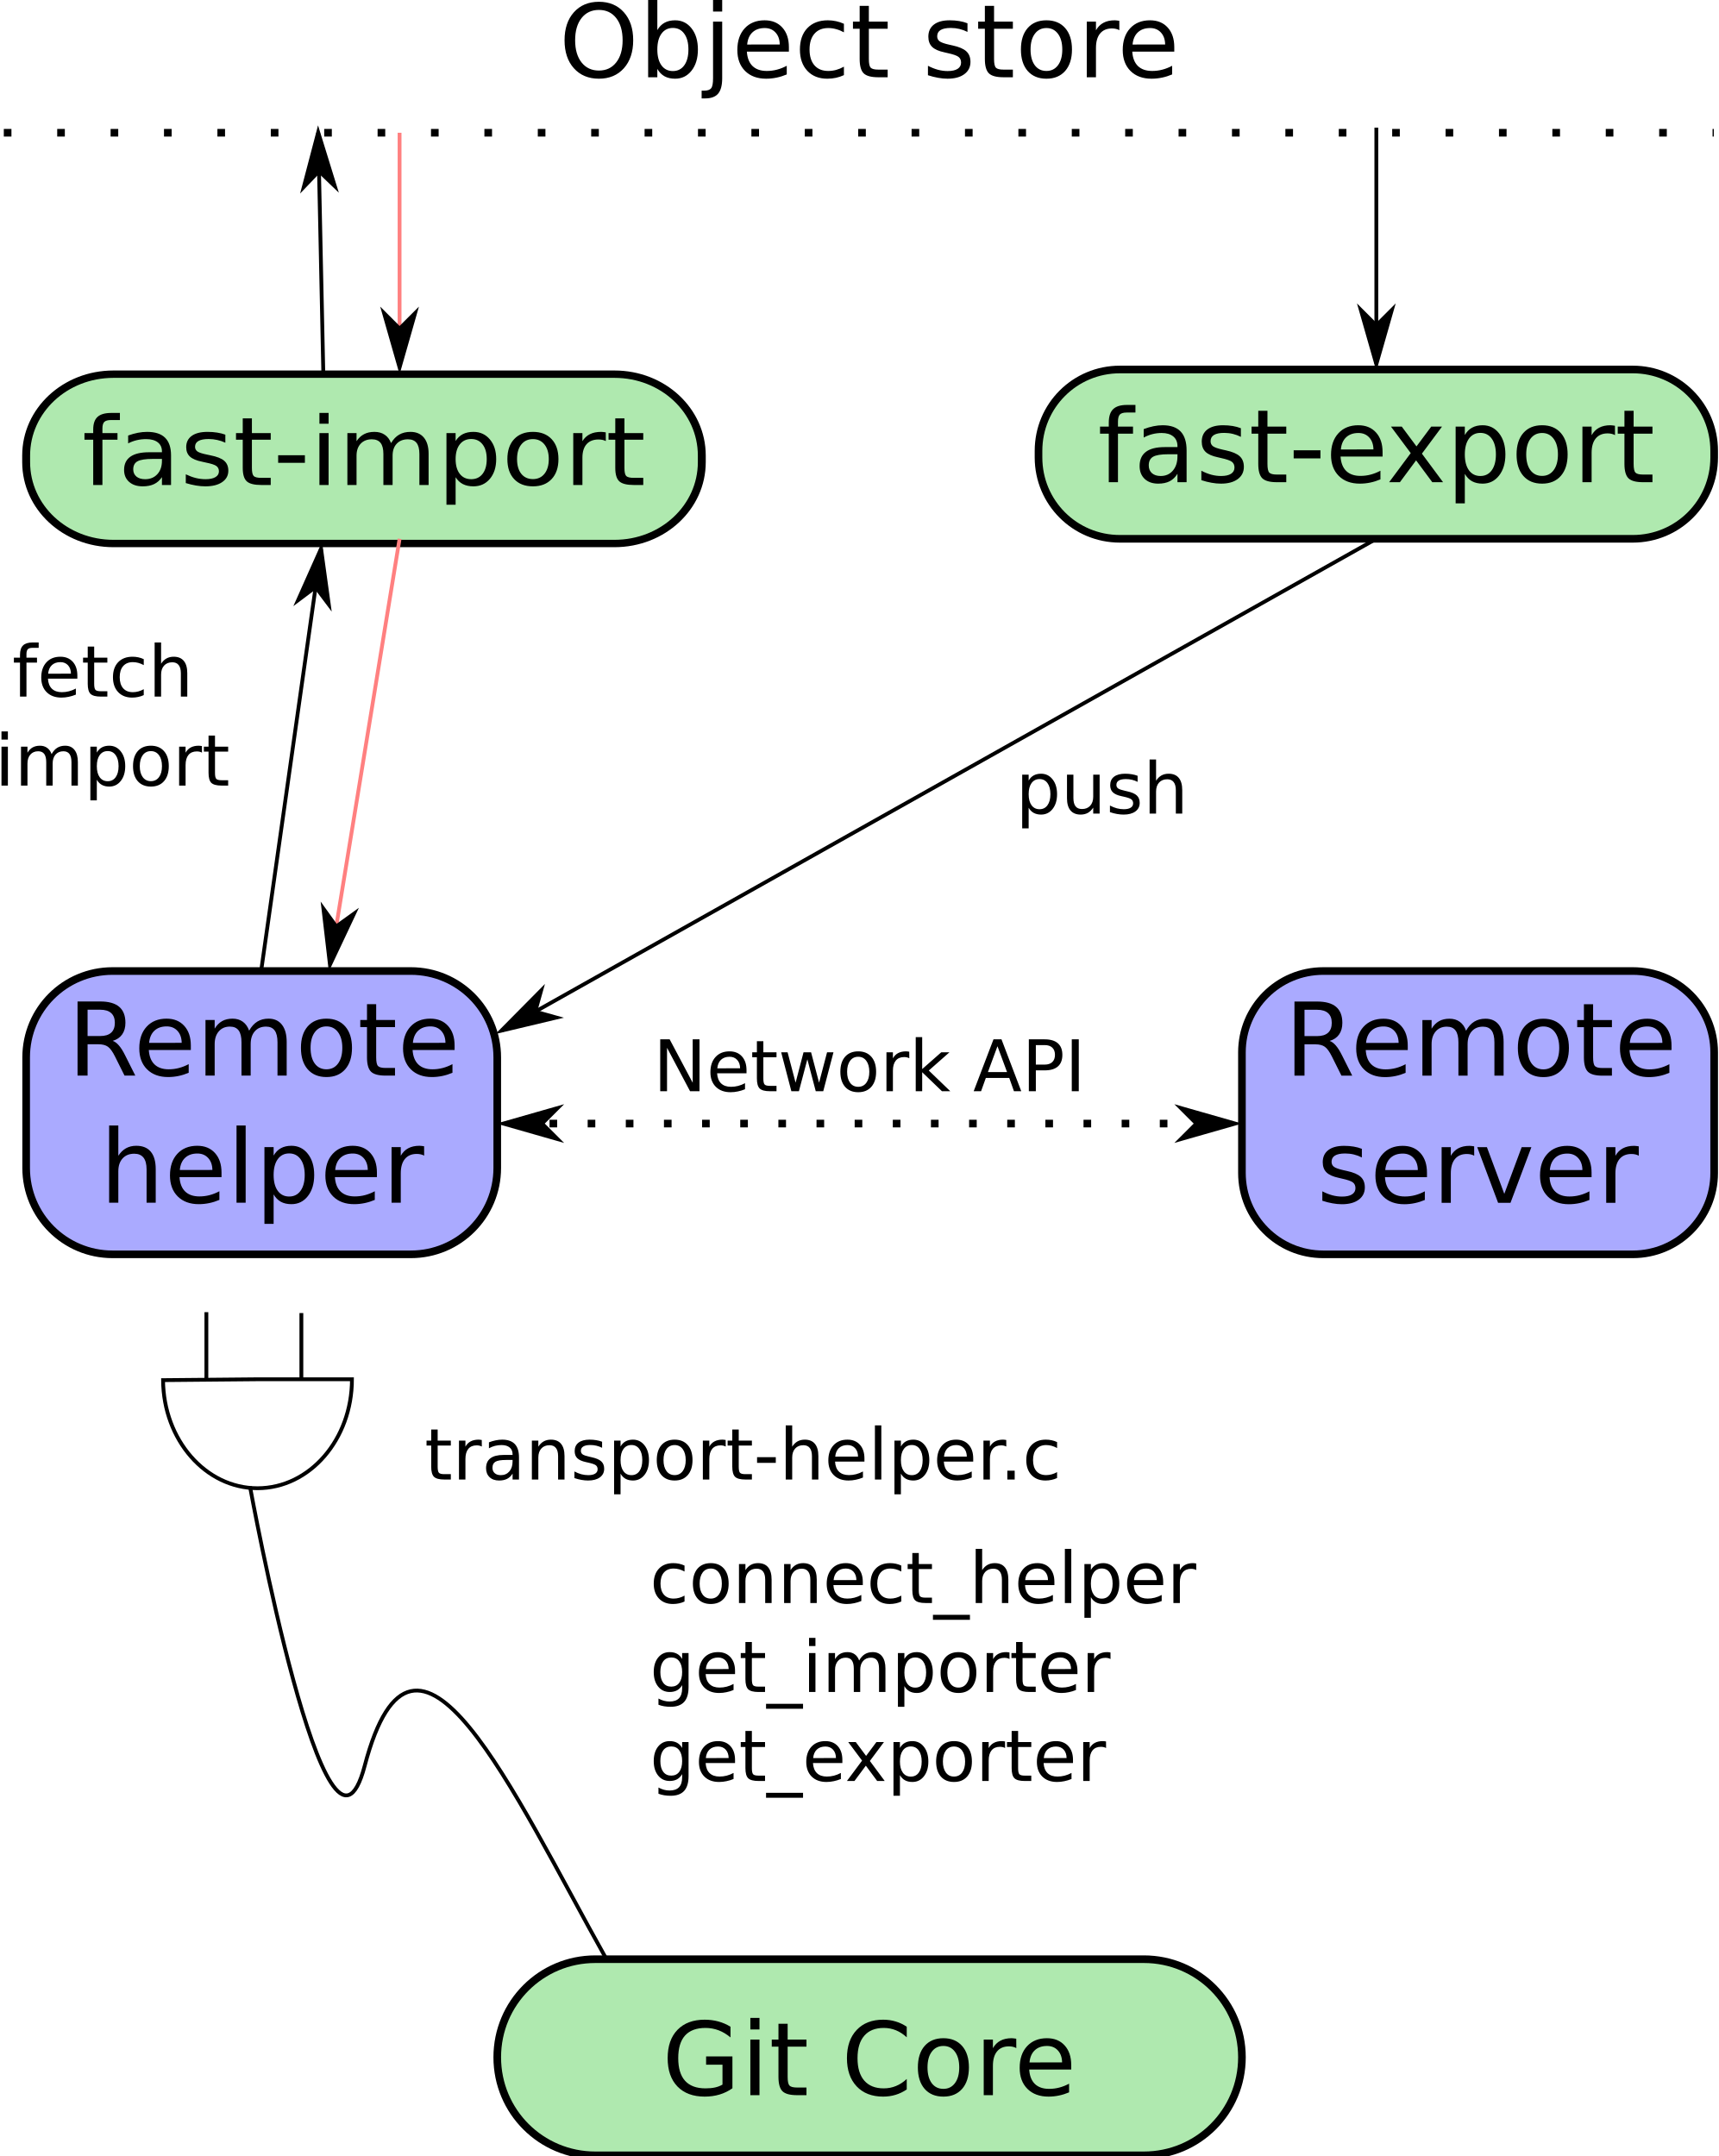
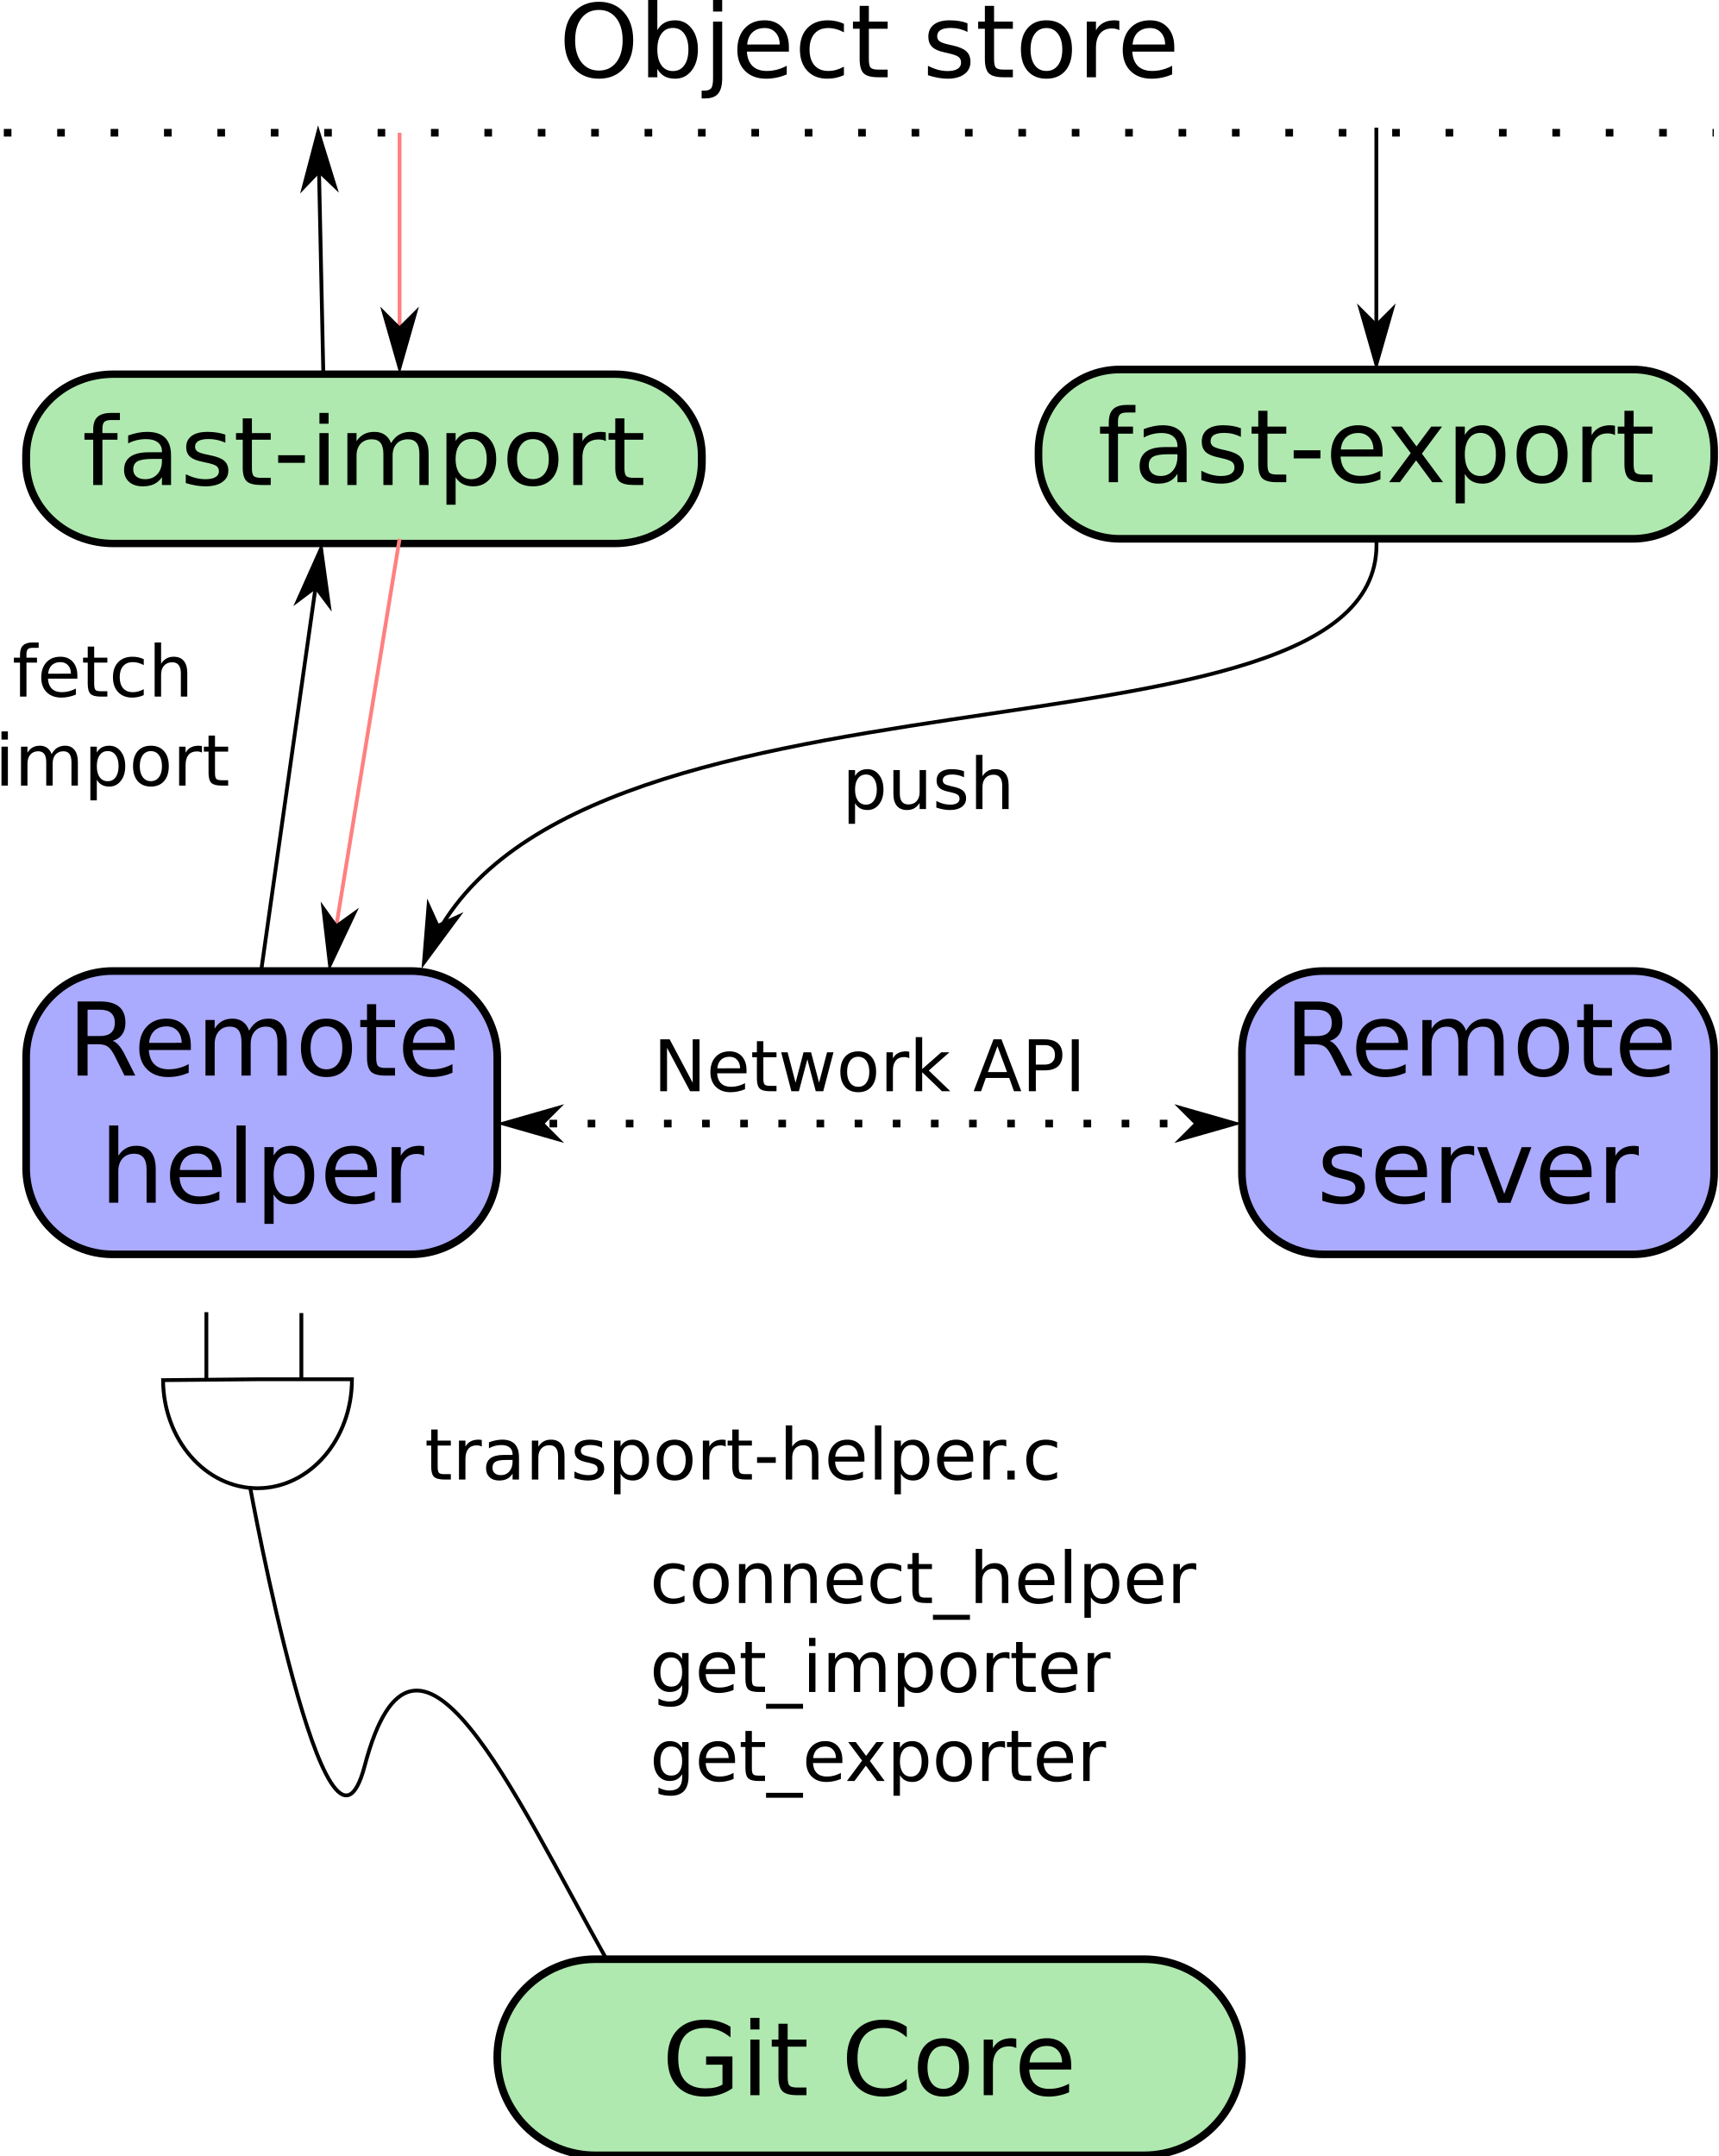
<svg xmlns="http://www.w3.org/2000/svg" id="svg5659" version="1.1" width="676" height="848" xml:space="preserve">
  <defs id="defs5663">
    <marker orient="auto" refY="0.0" refX="0.0" id="Arrow1Lstart" style="overflow:visible">
      <path id="path3889" d="M 0.0,0.0 L 5.0,-5.0 L -12.5,0.0 L 5.0,5.0 L 0.0,0.0 z " style="fill-rule:evenodd;stroke:#000000;stroke-width:1.0pt;marker-start:none" transform="scale(0.8) translate(12.5,0)" />
    </marker>
    <marker orient="auto" refY="0.0" refX="0.0" id="Arrow1Lend" style="overflow:visible;">
      <path id="path3892" d="M 0.0,0.0 L 5.0,-5.0 L -12.5,0.0 L 5.0,5.0 L 0.0,0.0 z " style="fill-rule:evenodd;stroke:#000000;stroke-width:1.0pt;marker-start:none;" transform="scale(0.8) rotate(180) translate(12.5,0)" />
    </marker>
    <marker orient="auto" refY="0.0" refX="0.0" id="Arrow1Mend" style="overflow:visible;">
      <path id="path3898" d="M 0.0,0.0 L 5.0,-5.0 L -12.5,0.0 L 5.0,5.0 L 0.0,0.0 z " style="fill-rule:evenodd;stroke:#000000;stroke-width:1.0pt;marker-start:none;" transform="scale(0.4) rotate(180) translate(10,0)" />
    </marker>
    <marker orient="auto" refY="0.0" refX="0.0" id="Arrow1Mstart" style="overflow:visible">
      <path id="path3895" d="M 0.0,0.0 L 5.0,-5.0 L -12.5,0.0 L 5.0,5.0 L 0.0,0.0 z " style="fill-rule:evenodd;stroke:#000000;stroke-width:1.0pt;marker-start:none" transform="scale(0.4) translate(10,0)" />
    </marker>
  </defs>
  <g id="g5669" transform="matrix(1.25,0,0,-1.25,0,848)">
    <g transform="matrix(1,0,0,-1,0,678.4)" id="g5673">
      <path id="path5675" style="fill:#afe9af;fill-opacity:1;fill-rule:nonzero;stroke:#000000;stroke-width:2.4;stroke-linecap:butt;stroke-linejoin:round;stroke-miterlimit:4;stroke-opacity:1;stroke-dasharray:none" d="m 187.301,616.473 172.57,0 c 17.094,0 30.859,13.765 30.859,30.859 0,17.094 -13.765,30.856 -30.859,30.856 l -172.57,0 c -17.094,0 -30.86,-13.762 -30.86,-30.856 0,-17.094 13.766,-30.859 30.86,-30.859 z" />
    </g>
    <text id="text5677" transform="scale(1,-1)" x="208.258" y="-19.139">
      <tspan id="tspan5679" y="-19.139" x="208.258 233.026 241.89 254.434 264.61 286.978 306.498 319.01" style="font-size:32px;font-variant:normal;font-weight:normal;writing-mode:lr-tb;fill:#000000;fill-opacity:1;fill-rule:nonzero;stroke:none;font-family:Bitstream Vera Sans;-inkscape-font-specification:BitstreamVeraSans">Git Core</tspan>
    </text>
    <g transform="matrix(1,0,0,-1,0,678.4)" id="g5681">
      <path id="path5683" style="fill:none;stroke:#000000;stroke-width:1.2;stroke-linecap:butt;stroke-linejoin:miter;stroke-miterlimit:4;stroke-opacity:1;stroke-dasharray:none" d="m 78.652,467.75 c 0,0 24.246,132.82 36.075,87.914 16,-60.742 46.597,8.231 76.078,60.809" />
    </g>
    <g transform="matrix(1,0,0,-1,0,678.4)" id="g5685">
      <path id="path5687" style="fill:none;stroke:#000000;stroke-width:1.2;stroke-linecap:butt;stroke-linejoin:miter;stroke-miterlimit:4;stroke-opacity:1;stroke-dasharray:none" d="m 110.73,433.996 c 0,18.938 -13.304,34.285 -29.714,34.285 -16.321,0 -29.586,-15.183 -29.715,-34.011 l 29.715,-0.274 29.714,0 z" />
    </g>
    <g transform="matrix(1,0,0,-1,0,678.4)" id="g5689">
      <path id="path5691" style="fill:none;stroke:#000000;stroke-width:1.2;stroke-linecap:butt;stroke-linejoin:miter;stroke-miterlimit:4;stroke-opacity:1;stroke-dasharray:none" d="m 64.93,433.805 0,-20.922" />
    </g>
    <g transform="matrix(1,0,0,-1,0,678.4)" id="g5693">
      <path id="path5695" style="fill:none;stroke:#000000;stroke-width:1.2;stroke-linecap:butt;stroke-linejoin:miter;stroke-miterlimit:4;stroke-opacity:1;stroke-dasharray:none" d="m 94.816,434.082 0,-20.922" />
    </g>
    <g transform="matrix(1,0,0,-1,0,678.4)" id="g5697">
      <path id="path5699" style="fill:#aaaaff;fill-opacity:1;fill-rule:nonzero;stroke:#000000;stroke-width:2.4;stroke-linecap:butt;stroke-linejoin:round;stroke-miterlimit:4;stroke-opacity:1;stroke-dasharray:none" d="m 35.426,305.539 93.816,0 c 15.07,0 27.199,12.133 27.199,27.199 l 0,34.746 c 0,15.067 -12.129,27.2 -27.199,27.2 l -93.816,0 c -15.071,0 -27.199,-12.133 -27.199,-27.2 l 0,-34.746 c 0,-15.066 12.128,-27.199 27.199,-27.199 z" />
    </g>
    <text id="text5701" transform="scale(1,-1)" x="21.259" y="-339.952">
      <tspan id="tspan5703" y="-339.952" x="21.259 42.059 61.739 92.907 112.459 125.003" style="font-size:32px;font-variant:normal;font-weight:normal;writing-mode:lr-tb;fill:#000000;fill-opacity:1;fill-rule:nonzero;stroke:none;font-family:Bitstream Vera Sans;-inkscape-font-specification:BitstreamVeraSans">Remote</tspan>
      <tspan id="tspan5705" y="-299.952" x="21.259 31.403 51.691 71.371 80.235 100.523 120.203" style="font-size:32px;font-variant:normal;font-weight:normal;writing-mode:lr-tb;fill:#000000;fill-opacity:1;fill-rule:nonzero;stroke:none;font-family:Bitstream Vera Sans;-inkscape-font-specification:BitstreamVeraSans"> helper</tspan>
    </text>
    <g transform="matrix(1,0,0,-0.932358,0,678.4)" id="g5707">
      <path id="path5709" style="fill:#afe9af;fill-opacity:1;fill-rule:nonzero;stroke:#000000;stroke-width:2.486;stroke-linecap:butt;stroke-linejoin:round;stroke-miterlimit:4;stroke-opacity:1;stroke-dasharray:none" d="m 35.684,126.28 157.656,0 c 15.211,0 27.457,12.246 27.457,27.459 l 0,2.225 c 0,15.212 -12.246,27.459 -27.457,27.459 l -157.656,0 c -15.211,0 -27.457,-12.247 -27.457,-27.459 l 0,-2.225 c 0,-15.213 12.246,-27.459 27.457,-27.459 z" />
    </g>
    <text id="text5711" transform="scale(1.03564,-0.9655868)" x="24.957" y="-544.531" style="font-size:11.587px">
      <tspan id="tspan5713" y="-544.531" x="24.957 35.834 54.744 70.811 82.954 94.078 102.637 132.732 152.322 171.201 183.931" style="font-size:30.899px;font-variant:normal;font-weight:normal;writing-mode:lr-tb;fill:#000000;fill-opacity:1;fill-rule:nonzero;stroke:none;font-family:Bitstream Vera Sans;-inkscape-font-specification:BitstreamVeraSans">fast-import</tspan>
    </text>
    <g transform="matrix(1,0,0,-1,0,678.4)" id="g5715">
      <path id="path5717" style="fill:#afe9af;fill-opacity:1;fill-rule:nonzero;stroke:#000000;stroke-width:2.4;stroke-linecap:butt;stroke-linejoin:round;stroke-miterlimit:4;stroke-opacity:1;stroke-dasharray:none" d="m 352.328,116.262 161.371,0 c 14.184,0 25.602,11.418 25.602,25.601 l 0,2.078 c 0,14.18 -11.418,25.598 -25.602,25.598 l -161.371,0 c -14.18,0 -25.598,-11.418 -25.598,-25.598 l 0,-2.078 c 0,-14.183 11.418,-25.601 25.598,-25.601 z" />
    </g>
    <text id="text5719" transform="scale(1,-1)" x="345.351" y="-526.67">
      <tspan id="tspan5721" y="-526.67" x="345.351 356.615 376.199 392.839 405.415 416.935 436.071 454.983 475.271 494.791 507.975" style="font-size:32px;font-variant:normal;font-weight:normal;writing-mode:lr-tb;fill:#000000;fill-opacity:1;fill-rule:nonzero;stroke:none;font-family:Bitstream Vera Sans;-inkscape-font-specification:BitstreamVeraSans">fast-export</tspan>
    </text>
    <text id="text5723" transform="scale(1,-1)" x="133.586" y="-212.86">
      <tspan id="tspan5725" y="-212.86" x="133.586 142.367 151.596 165.327 179.529 191.177 205.378 219.065 228.293 237.074 245.161 259.362 273.138 279.321 293.522 307.298 314.489 321.589" style="font-size:22.4px;font-variant:normal;font-weight:normal;writing-mode:lr-tb;fill:#000000;fill-opacity:1;fill-rule:nonzero;stroke:none;font-family:Bitstream Vera Sans;-inkscape-font-specification:BitstreamVeraSans">transport-helper.c</tspan>
      <tspan id="tspan5727" y="-174.003" x="204.443 216.763 230.427 244.629 258.831 272.607 284.927 293.73 304.93 319.131 332.907 339.09 353.291 367.067" style="font-size:22.4px;font-variant:normal;font-weight:normal;writing-mode:lr-tb;fill:#000000;fill-opacity:1;fill-rule:nonzero;stroke:none;font-family:Bitstream Vera Sans;-inkscape-font-specification:BitstreamVeraSans">connect_helper</tspan>
      <tspan id="tspan5729" y="-146.003" x="204.443 218.645 232.421 241.202 252.402 258.607 280.424 294.626 308.312 317.541 326.322 340.098" style="font-size:22.4px;font-variant:normal;font-weight:normal;writing-mode:lr-tb;fill:#000000;fill-opacity:1;fill-rule:nonzero;stroke:none;font-family:Bitstream Vera Sans;-inkscape-font-specification:BitstreamVeraSans">get_importer</tspan>
      <tspan id="tspan5731" y="-118.003" x="204.443 218.645 232.421 241.202 252.402 265.797 279.035 293.237 306.901 316.13 324.933 338.709" style="font-size:22.4px;font-variant:normal;font-weight:normal;writing-mode:lr-tb;fill:#000000;fill-opacity:1;fill-rule:nonzero;stroke:none;font-family:Bitstream Vera Sans;-inkscape-font-specification:BitstreamVeraSans">get_exporter</tspan>
    </text>
    <path d="m 160.89,324.861 225.169,0" style="fill:#000000;fill-opacity:1;fill-rule:nonzero;stroke:#000000;stroke-width:2.4;stroke-linecap:butt;stroke-linejoin:miter;stroke-miterlimit:4;stroke-opacity:1;stroke-dasharray:2.4, 9.6;stroke-dashoffset:0;marker-start:url(#Arrow1Mstart);marker-end:url(#Arrow1Mend)" id="path5735" />
    <g transform="matrix(1,0,0,-1,0,678.4)" id="g5745">
      <path id="path5747" style="fill:#aaaaff;fill-opacity:1;fill-rule:nonzero;stroke:#000000;stroke-width:2.4;stroke-linecap:butt;stroke-linejoin:round;stroke-miterlimit:4;stroke-opacity:1;stroke-dasharray:none" d="m 416.328,305.539 97.371,0 c 14.184,0 25.602,11.418 25.602,25.602 l 0,37.941 c 0,14.184 -11.418,25.602 -25.602,25.602 l -97.371,0 c -14.18,0 -25.598,-11.418 -25.598,-25.602 l 0,-37.941 c 0,-14.184 11.418,-25.602 25.598,-25.602 z" />
    </g>
    <text id="text5749" transform="scale(1,-1)" x="404.116" y="-339.932">
      <tspan id="tspan5751" y="-339.932" x="404.116 424.916 444.596 475.764 495.316 507.86" style="font-size:32px;font-variant:normal;font-weight:normal;writing-mode:lr-tb;fill:#000000;fill-opacity:1;fill-rule:nonzero;stroke:none;font-family:Bitstream Vera Sans;-inkscape-font-specification:BitstreamVeraSans">Remote</tspan>
      <tspan id="tspan5753" y="-299.932" x="404.116 414.26 430.932 450.612 463.796 482.708 502.388" style="font-size:32px;font-variant:normal;font-weight:normal;writing-mode:lr-tb;fill:#000000;fill-opacity:1;fill-rule:nonzero;stroke:none;font-family:Bitstream Vera Sans;-inkscape-font-specification:BitstreamVeraSans"> server</tspan>
    </text>
    <g transform="matrix(1,0,0,-1,0,678.4)" id="g5755">
      <path id="path5757" style="fill:none;stroke:#000000;stroke-width:2.4;stroke-linecap:butt;stroke-linejoin:miter;stroke-miterlimit:4;stroke-opacity:1;stroke-dasharray:2.4, 14.4;stroke-dashoffset:0" d="m 1.199,41.77 537.989,0" />
    </g>
    <text id="text5759" transform="scale(1,-1)" x="205.511" y="-335.041">
      <tspan id="tspan5761" y="-335.041" x="205.511 222.266 236.042 244.823 263.146 276.81 286.039 299.031 306.154 321.454 334.983" style="font-size:22.4px;font-variant:normal;font-weight:normal;writing-mode:lr-tb;fill:#000000;fill-opacity:1;fill-rule:nonzero;stroke:none;font-family:Bitstream Vera Sans;-inkscape-font-specification:BitstreamVeraSans">Network API</tspan>
    </text>
    <path d="m 82.156,372.861 18.836,132.766" style="fill:none;stroke:#000000;stroke-width:1.2;stroke-linecap:butt;stroke-linejoin:miter;stroke-miterlimit:4;stroke-opacity:1;stroke-dasharray:none;marker-mid:none;marker-end:url(#Arrow1Lend)" id="path5765" />
-     <path d="M 157.878,354.176 433.016,508.861" style="fill:none;stroke:#000000;stroke-width:1.2;stroke-linecap:butt;stroke-linejoin:miter;stroke-miterlimit:4;stroke-opacity:1;stroke-dasharray:none;marker-end:none;marker-start:url(#Arrow1Lstart)" id="path5773" />
+     <path d="M 133.444,375.736 C 172.251,479.22 437.328,431.247 433.016,508.861" style="fill:none;stroke:#000000;stroke-width:1.2;stroke-linecap:butt;stroke-linejoin:miter;stroke-miterlimit:4;stroke-opacity:1;stroke-dasharray:none;marker-end:none;marker-start:url(#Arrow1Lstart)" id="path5773" />
    <text id="text5779" transform="scale(1,-1)" x="42.836" y="-459.212">
      <tspan id="tspan5785" style="font-size:22.4px;font-variant:normal;font-weight:normal;text-align:center;writing-mode:lr-tb;text-anchor:middle;fill:#000000;fill-opacity:1;fill-rule:nonzero;stroke:none;font-family:Bitstream Vera Sans;-inkscape-font-specification:BitstreamVeraSansBoldOblique" x="42.836" y="-459.212">fetch</tspan>
      <tspan style="font-size:22.4px;font-variant:normal;font-weight:normal;text-align:center;writing-mode:lr-tb;text-anchor:middle;fill:#000000;fill-opacity:1;fill-rule:nonzero;stroke:none;font-family:Bitstream Vera Sans;-inkscape-font-specification:BitstreamVeraSansBoldOblique" x="42.836" y="-431.212" id="tspan6787">import</tspan>
    </text>
    <text id="text5787" transform="scale(1,-1)" x="175.821" y="-654.088">
      <tspan id="tspan5789" y="-654.088" x="175.821 201.005 221.293 230.157 249.837 267.405 279.981 290.125 306.797 319.341 338.893 351.373" style="font-size:32px;font-variant:normal;font-weight:normal;writing-mode:lr-tb;fill:#000000;fill-opacity:1;fill-rule:nonzero;stroke:none;font-family:Bitstream Vera Sans;-inkscape-font-specification:BitstreamVeraSans">Object store</tspan>
    </text>
    <path d="M 103.836,374.982 125.711,508.861" style="fill:none;stroke:#ff8080;stroke-width:1.2;stroke-linecap:butt;stroke-linejoin:miter;stroke-miterlimit:4;stroke-opacity:1;stroke-dasharray:none;marker-start:url(#Arrow1Lstart)" id="path5793" />
    <path d="m 101.711,561.326 -1.602,75.304" style="fill:none;stroke:#000000;stroke-width:1.2;stroke-linecap:butt;stroke-linejoin:miter;stroke-miterlimit:4;stroke-opacity:1;stroke-dasharray:none;marker-end:url(#Arrow1Lend)" id="path5801" />
    <path d="m 125.711,562.927 0,73.703" style="fill:none;stroke:#ff8080;stroke-width:1.2;stroke-linecap:butt;stroke-linejoin:miter;stroke-miterlimit:4;stroke-opacity:1;stroke-dasharray:none;marker-start:url(#Arrow1Lstart)" id="path5809" />
    <path d="m 433.016,638.232 0,-74.297" style="fill:none;stroke:#000000;stroke-width:1.2;stroke-linecap:butt;stroke-linejoin:miter;stroke-miterlimit:4;stroke-opacity:1;stroke-dasharray:none;marker-end:url(#Arrow1Lend)" id="path5817" />
-     <text xml:space="preserve" style="font-size:32px;font-style:normal;font-weight:normal;fill:#000000;fill-opacity:1;stroke:none;font-family:Bitstream Vera Sans" x="319.566" y="-422.4" id="text9307" transform="scale(1,-1)">
-       <tspan id="tspan9309" x="319.566" y="-422.4" style="font-size:22.4px">push</tspan>
+     <text xml:space="preserve" style="font-size:32px;font-style:normal;font-weight:normal;fill:#000000;fill-opacity:1;stroke:none;font-family:Bitstream Vera Sans" x="264.949" y="-423.837" id="text9307" transform="scale(1,-1)">
+       <tspan id="tspan9309" x="264.949" y="-423.837" style="font-size:22.4px">push</tspan>
    </text>
  </g>
</svg>
